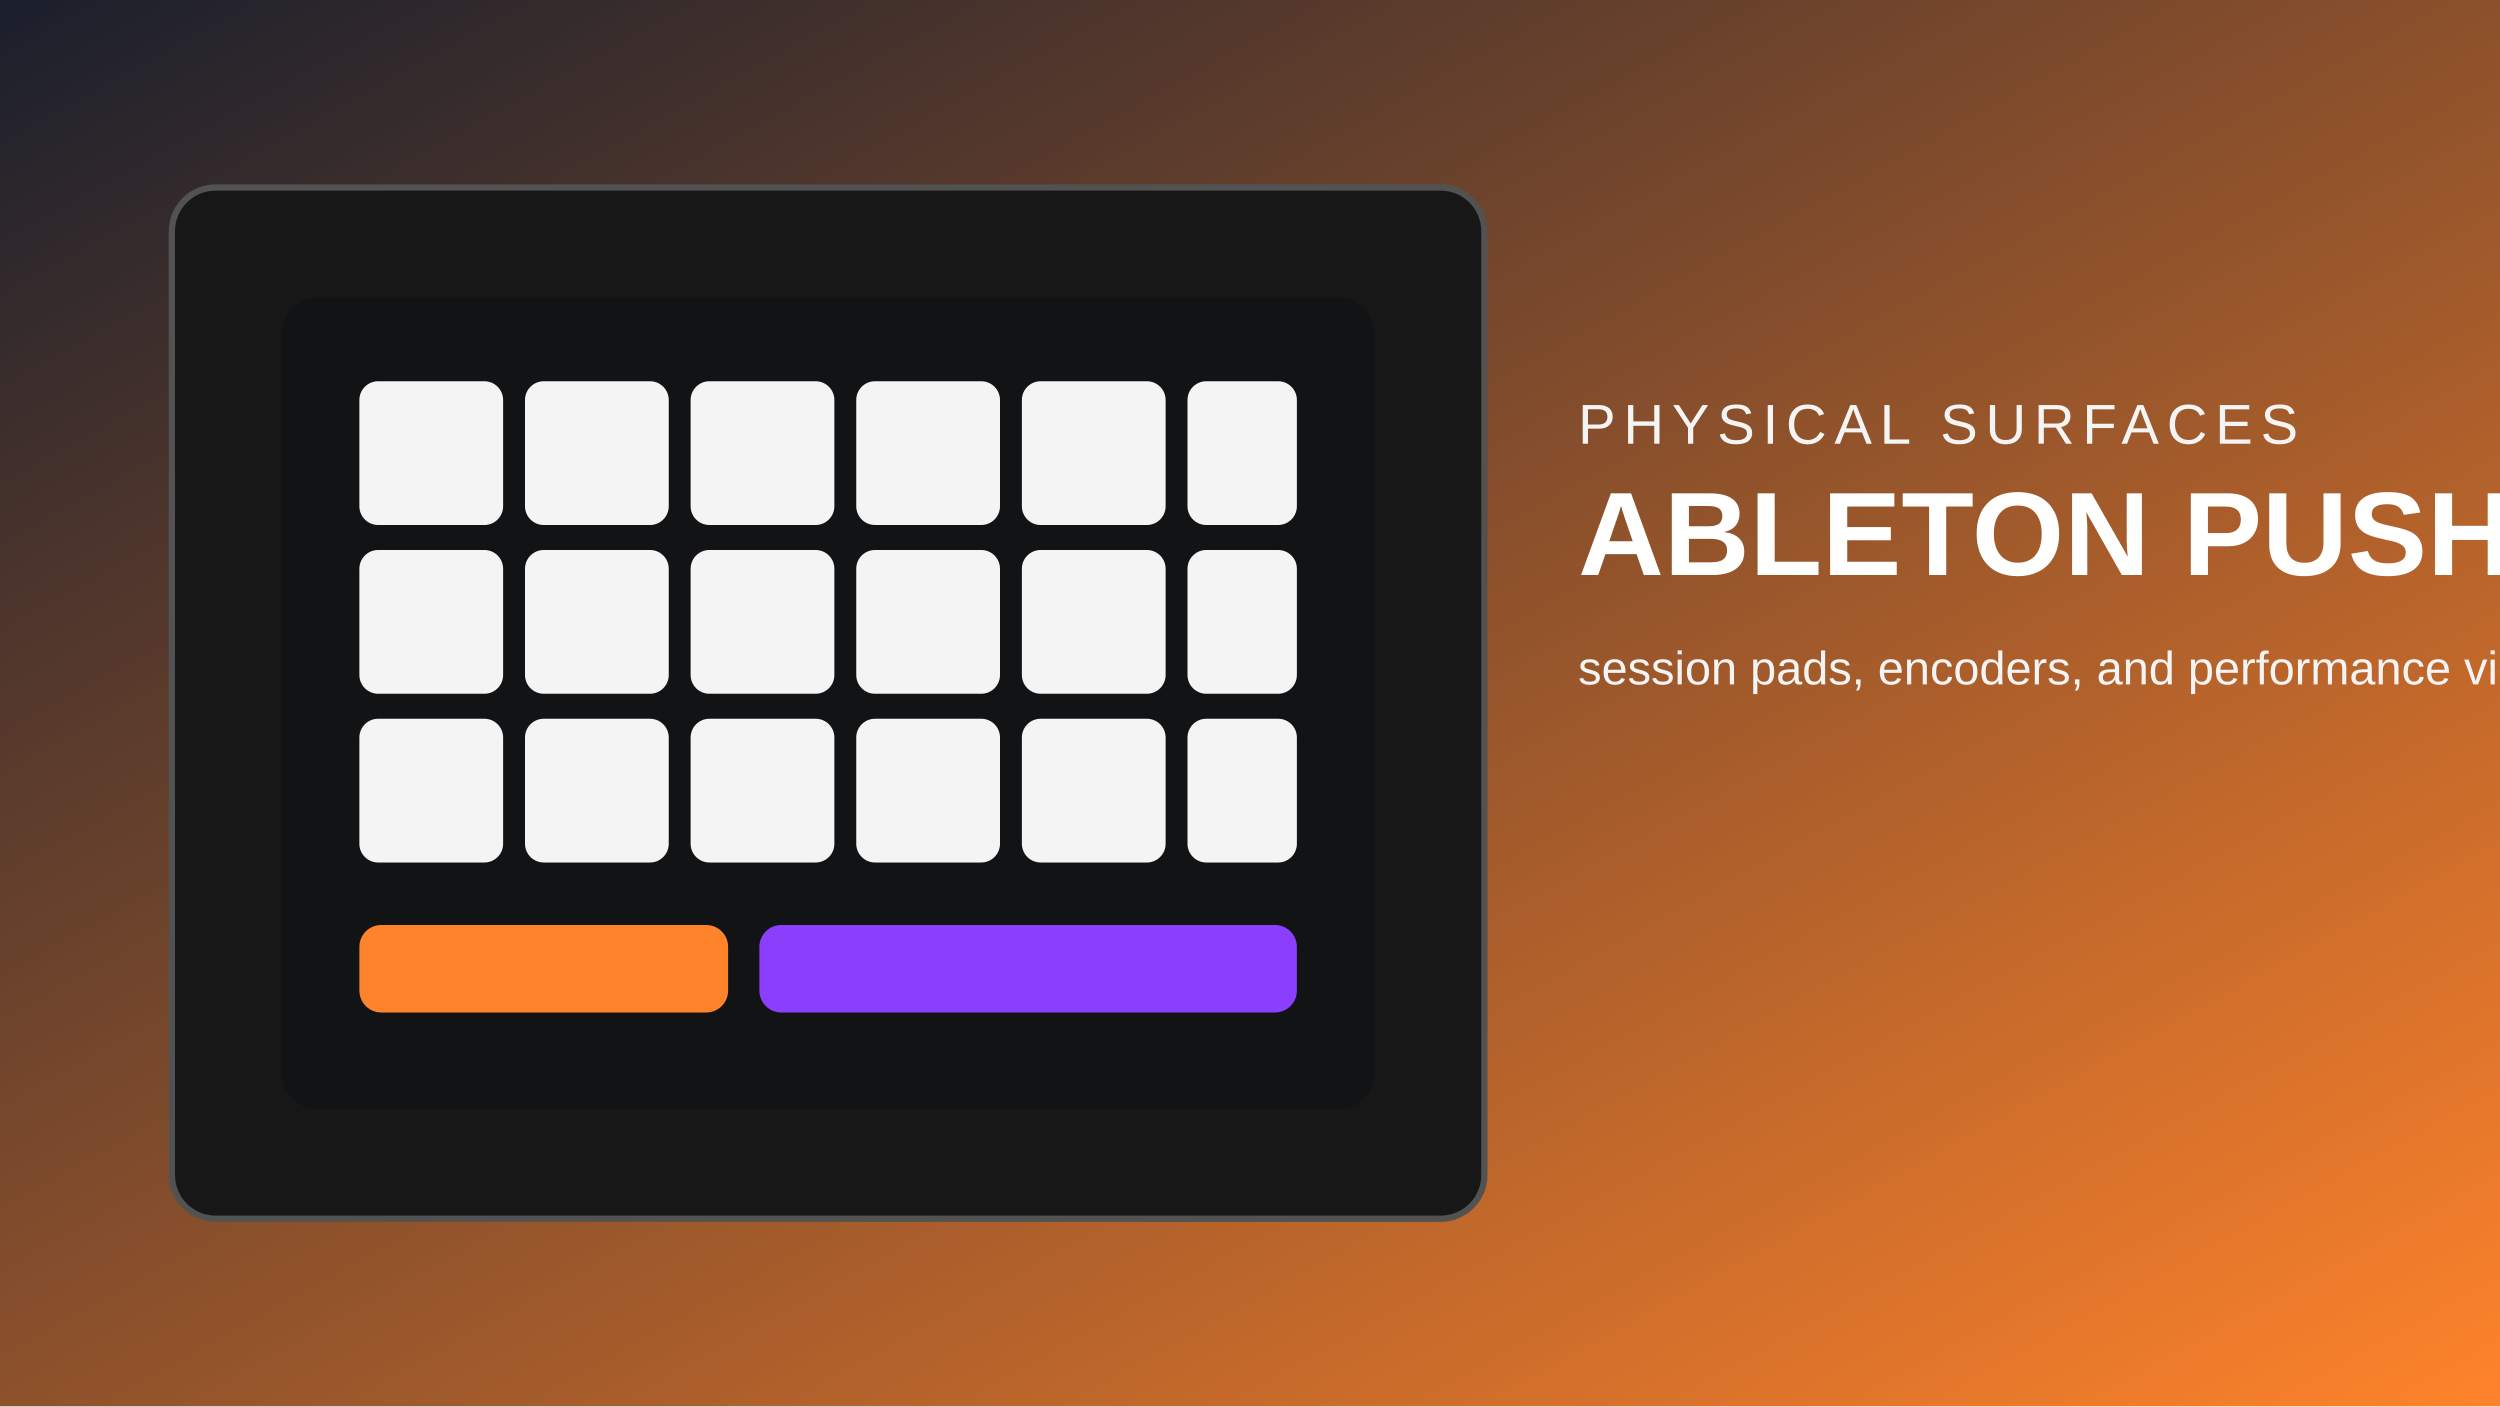
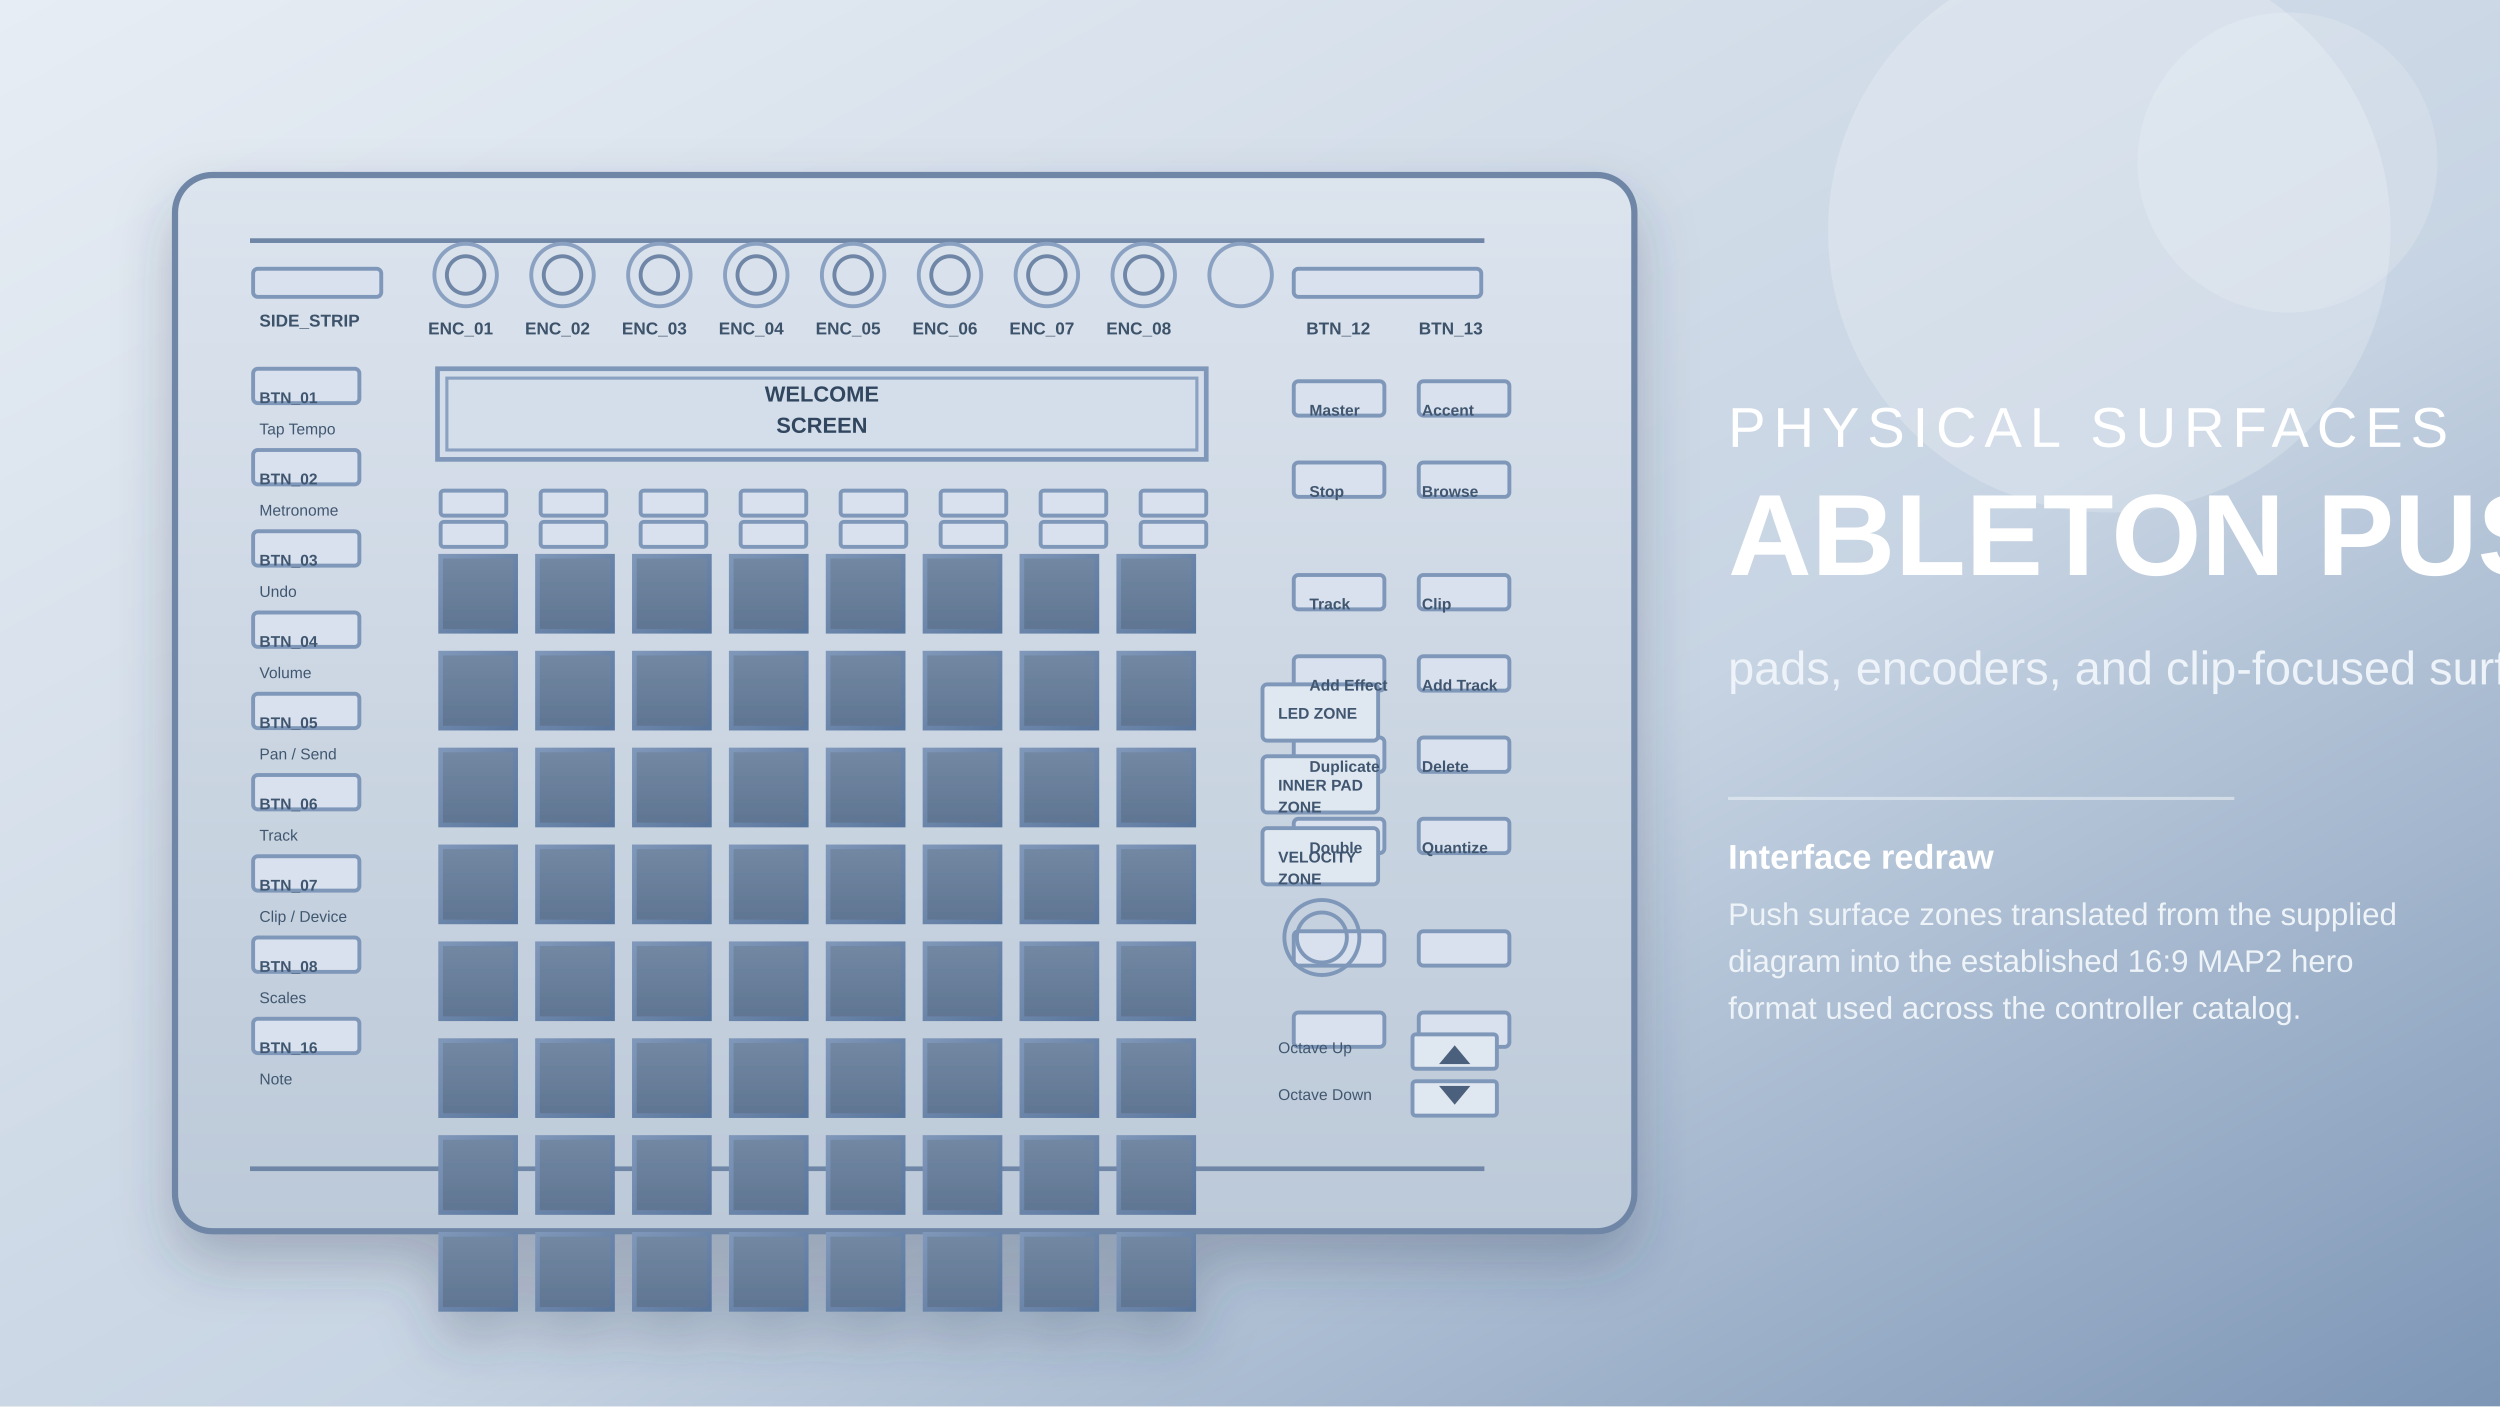
<svg xmlns="http://www.w3.org/2000/svg" viewBox="0 0 1600 900" role="img" aria-labelledby="title desc">
  <defs>
    <linearGradient id="bg" x1="0%" x2="100%" y1="0%" y2="100%">
-       <stop offset="0%" stop-color="#1a1f2c" />
-       <stop offset="100%" stop-color="#ff832b" />
-     </linearGradient>
+       <stop offset="0%" stop-color="#e7edf4" />
+       <stop offset="58%" stop-color="#c7d4e3" />
+       <stop offset="100%" stop-color="#7d96b6" />
+     </linearGradient>
+     <linearGradient id="panel" x1="0%" x2="0%" y1="0%" y2="100%">
+       <stop offset="0%" stop-color="#dce4ee" />
+       <stop offset="100%" stop-color="#bcc9d8" />
+     </linearGradient>
+     <linearGradient id="frame" x1="0%" x2="100%" y1="0%" y2="100%">
+       <stop offset="0%" stop-color="#7f97b9" />
+       <stop offset="100%" stop-color="#58749b" />
+     </linearGradient>
+     <linearGradient id="pad" x1="0%" x2="0%" y1="0%" y2="100%">
+       <stop offset="0%" stop-color="#7288a3" />
+       <stop offset="100%" stop-color="#5f7591" />
+     </linearGradient>
+     <filter id="shadow" x="-20%" y="-20%" width="140%" height="150%">
+       <feDropShadow dx="0" dy="18" stdDeviation="18" flood-color="#2d3f55" flood-opacity="0.28" />
+     </filter>
  </defs>
  <rect width="1600" height="900" fill="url(#bg)" />
-   <rect x="110" y="120" width="840" height="660" rx="28" fill="#171717" stroke="#525252" stroke-width="4" />
-   <g transform="translate(180 190)">
-     <rect width="700" height="520" rx="24" fill="#111315" />
-     <g fill="#f4f4f4">
-       <rect x="50" y="54" width="92" height="92" rx="12" />
-       <rect x="156" y="54" width="92" height="92" rx="12" />
-       <rect x="262" y="54" width="92" height="92" rx="12" />
-       <rect x="368" y="54" width="92" height="92" rx="12" />
-       <rect x="474" y="54" width="92" height="92" rx="12" />
-       <rect x="580" y="54" width="70" height="92" rx="12" />
-       <rect x="50" y="162" width="92" height="92" rx="12" />
-       <rect x="156" y="162" width="92" height="92" rx="12" />
-       <rect x="262" y="162" width="92" height="92" rx="12" />
-       <rect x="368" y="162" width="92" height="92" rx="12" />
-       <rect x="474" y="162" width="92" height="92" rx="12" />
-       <rect x="580" y="162" width="70" height="92" rx="12" />
-       <rect x="50" y="270" width="92" height="92" rx="12" />
-       <rect x="156" y="270" width="92" height="92" rx="12" />
-       <rect x="262" y="270" width="92" height="92" rx="12" />
-       <rect x="368" y="270" width="92" height="92" rx="12" />
-       <rect x="474" y="270" width="92" height="92" rx="12" />
-       <rect x="580" y="270" width="70" height="92" rx="12" />
-     </g>
-     <rect x="50" y="402" width="236" height="56" rx="14" fill="#ff832b" />
-     <rect x="306" y="402" width="344" height="56" rx="14" fill="#8a3ffc" />
+   <circle cx="1350" cy="148" r="180" fill="#ffffff" fill-opacity="0.2" />
+   <circle cx="1464" cy="104" r="96" fill="#ffffff" fill-opacity="0.16" />
+   <g filter="url(#shadow)">
+     <rect x="112" y="112" width="934" height="676" rx="24" fill="url(#panel)" stroke="#6f86a6" stroke-width="4" />
+     <path d="M160 154h790" stroke="#6f86a6" stroke-width="3" />
+     <path d="M160 748h790" stroke="#6f86a6" stroke-width="3" />
+     <g fill="#d8e1ed" stroke="#7f97b9" stroke-width="2.5">
+       <rect x="162" y="172" width="82" height="18" rx="3" />
+       <rect x="162" y="236" width="68" height="22" rx="3" />
+       <rect x="162" y="288" width="68" height="22" rx="3" />
+       <rect x="162" y="340" width="68" height="22" rx="3" />
+       <rect x="162" y="392" width="68" height="22" rx="3" />
+       <rect x="162" y="444" width="68" height="22" rx="3" />
+       <rect x="162" y="496" width="68" height="22" rx="3" />
+       <rect x="162" y="548" width="68" height="22" rx="3" />
+       <rect x="162" y="600" width="68" height="22" rx="3" />
+       <rect x="162" y="652" width="68" height="22" rx="3" />
+       <rect x="828" y="172" width="120" height="18" rx="3" />
+       <rect x="828" y="244" width="58" height="22" rx="3" />
+       <rect x="908" y="244" width="58" height="22" rx="3" />
+       <rect x="828" y="296" width="58" height="22" rx="3" />
+       <rect x="908" y="296" width="58" height="22" rx="3" />
+       <rect x="828" y="368" width="58" height="22" rx="3" />
+       <rect x="908" y="368" width="58" height="22" rx="3" />
+       <rect x="828" y="420" width="58" height="22" rx="3" />
+       <rect x="908" y="420" width="58" height="22" rx="3" />
+       <rect x="828" y="472" width="58" height="22" rx="3" />
+       <rect x="908" y="472" width="58" height="22" rx="3" />
+       <rect x="828" y="524" width="58" height="22" rx="3" />
+       <rect x="908" y="524" width="58" height="22" rx="3" />
+       <rect x="828" y="596" width="58" height="22" rx="3" />
+       <rect x="908" y="596" width="58" height="22" rx="3" />
+       <rect x="828" y="648" width="58" height="22" rx="3" />
+       <rect x="908" y="648" width="58" height="22" rx="3" />
+     </g>
+     <g fill="none" stroke="#8aa1c1" stroke-width="2.5">
+       <circle cx="298" cy="176" r="20" />
+       <circle cx="360" cy="176" r="20" />
+       <circle cx="422" cy="176" r="20" />
+       <circle cx="484" cy="176" r="20" />
+       <circle cx="546" cy="176" r="20" />
+       <circle cx="608" cy="176" r="20" />
+       <circle cx="670" cy="176" r="20" />
+       <circle cx="732" cy="176" r="20" />
+       <circle cx="794" cy="176" r="20" />
+     </g>
+     <g fill="none" stroke="#6f86a6" stroke-width="2.5">
+       <circle cx="298" cy="176" r="12" />
+       <circle cx="360" cy="176" r="12" />
+       <circle cx="422" cy="176" r="12" />
+       <circle cx="484" cy="176" r="12" />
+       <circle cx="546" cy="176" r="12" />
+       <circle cx="608" cy="176" r="12" />
+       <circle cx="670" cy="176" r="12" />
+       <circle cx="732" cy="176" r="12" />
+     </g>
+     <text x="166" y="209" fill="#3d526a" font-family="IBM Plex Sans, Arial, sans-serif" font-size="11" font-weight="700">SIDE_STRIP</text>
+     <text x="274" y="214" fill="#3d526a" font-family="IBM Plex Sans, Arial, sans-serif" font-size="11" font-weight="700">ENC_01</text>
+     <text x="336" y="214" fill="#3d526a" font-family="IBM Plex Sans, Arial, sans-serif" font-size="11" font-weight="700">ENC_02</text>
+     <text x="398" y="214" fill="#3d526a" font-family="IBM Plex Sans, Arial, sans-serif" font-size="11" font-weight="700">ENC_03</text>
+     <text x="460" y="214" fill="#3d526a" font-family="IBM Plex Sans, Arial, sans-serif" font-size="11" font-weight="700">ENC_04</text>
+     <text x="522" y="214" fill="#3d526a" font-family="IBM Plex Sans, Arial, sans-serif" font-size="11" font-weight="700">ENC_05</text>
+     <text x="584" y="214" fill="#3d526a" font-family="IBM Plex Sans, Arial, sans-serif" font-size="11" font-weight="700">ENC_06</text>
+     <text x="646" y="214" fill="#3d526a" font-family="IBM Plex Sans, Arial, sans-serif" font-size="11" font-weight="700">ENC_07</text>
+     <text x="708" y="214" fill="#3d526a" font-family="IBM Plex Sans, Arial, sans-serif" font-size="11" font-weight="700">ENC_08</text>
+     <text x="836" y="214" fill="#3d526a" font-family="IBM Plex Sans, Arial, sans-serif" font-size="11" font-weight="700">BTN_12</text>
+     <text x="908" y="214" fill="#3d526a" font-family="IBM Plex Sans, Arial, sans-serif" font-size="11" font-weight="700">BTN_13</text>
+     <rect x="280" y="236" width="492" height="58" fill="#d4deea" stroke="#7f97b9" stroke-width="3" />
+     <rect x="286" y="242" width="480" height="46" fill="none" stroke="#8aa1c1" stroke-width="2" />
+     <text x="526" y="257" fill="#31475f" font-family="IBM Plex Sans, Arial, sans-serif" font-size="14" font-weight="700" text-anchor="middle">WELCOME</text>
+     <text x="526" y="277" fill="#31475f" font-family="IBM Plex Sans, Arial, sans-serif" font-size="14" font-weight="700" text-anchor="middle">SCREEN</text>
+     <g fill="#d8e1ed" stroke="#7f97b9" stroke-width="2.5">
+       <rect x="282" y="314" width="42" height="16" rx="2" />
+       <rect x="346" y="314" width="42" height="16" rx="2" />
+       <rect x="410" y="314" width="42" height="16" rx="2" />
+       <rect x="474" y="314" width="42" height="16" rx="2" />
+       <rect x="538" y="314" width="42" height="16" rx="2" />
+       <rect x="602" y="314" width="42" height="16" rx="2" />
+       <rect x="666" y="314" width="42" height="16" rx="2" />
+       <rect x="730" y="314" width="42" height="16" rx="2" />
+       <rect x="282" y="334" width="42" height="16" rx="2" />
+       <rect x="346" y="334" width="42" height="16" rx="2" />
+       <rect x="410" y="334" width="42" height="16" rx="2" />
+       <rect x="474" y="334" width="42" height="16" rx="2" />
+       <rect x="538" y="334" width="42" height="16" rx="2" />
+       <rect x="602" y="334" width="42" height="16" rx="2" />
+       <rect x="666" y="334" width="42" height="16" rx="2" />
+       <rect x="730" y="334" width="42" height="16" rx="2" />
+     </g>
+     <g transform="translate(282 356)" fill="url(#pad)" stroke="url(#frame)" stroke-width="3">
+       <rect x="0" y="0" width="48" height="48" />
+       <rect x="62" y="0" width="48" height="48" />
+       <rect x="124" y="0" width="48" height="48" />
+       <rect x="186" y="0" width="48" height="48" />
+       <rect x="248" y="0" width="48" height="48" />
+       <rect x="310" y="0" width="48" height="48" />
+       <rect x="372" y="0" width="48" height="48" />
+       <rect x="434" y="0" width="48" height="48" />
+       <rect x="0" y="62" width="48" height="48" />
+       <rect x="62" y="62" width="48" height="48" />
+       <rect x="124" y="62" width="48" height="48" />
+       <rect x="186" y="62" width="48" height="48" />
+       <rect x="248" y="62" width="48" height="48" />
+       <rect x="310" y="62" width="48" height="48" />
+       <rect x="372" y="62" width="48" height="48" />
+       <rect x="434" y="62" width="48" height="48" />
+       <rect x="0" y="124" width="48" height="48" />
+       <rect x="62" y="124" width="48" height="48" />
+       <rect x="124" y="124" width="48" height="48" />
+       <rect x="186" y="124" width="48" height="48" />
+       <rect x="248" y="124" width="48" height="48" />
+       <rect x="310" y="124" width="48" height="48" />
+       <rect x="372" y="124" width="48" height="48" />
+       <rect x="434" y="124" width="48" height="48" />
+       <rect x="0" y="186" width="48" height="48" />
+       <rect x="62" y="186" width="48" height="48" />
+       <rect x="124" y="186" width="48" height="48" />
+       <rect x="186" y="186" width="48" height="48" />
+       <rect x="248" y="186" width="48" height="48" />
+       <rect x="310" y="186" width="48" height="48" />
+       <rect x="372" y="186" width="48" height="48" />
+       <rect x="434" y="186" width="48" height="48" />
+       <rect x="0" y="248" width="48" height="48" />
+       <rect x="62" y="248" width="48" height="48" />
+       <rect x="124" y="248" width="48" height="48" />
+       <rect x="186" y="248" width="48" height="48" />
+       <rect x="248" y="248" width="48" height="48" />
+       <rect x="310" y="248" width="48" height="48" />
+       <rect x="372" y="248" width="48" height="48" />
+       <rect x="434" y="248" width="48" height="48" />
+       <rect x="0" y="310" width="48" height="48" />
+       <rect x="62" y="310" width="48" height="48" />
+       <rect x="124" y="310" width="48" height="48" />
+       <rect x="186" y="310" width="48" height="48" />
+       <rect x="248" y="310" width="48" height="48" />
+       <rect x="310" y="310" width="48" height="48" />
+       <rect x="372" y="310" width="48" height="48" />
+       <rect x="434" y="310" width="48" height="48" />
+       <rect x="0" y="372" width="48" height="48" />
+       <rect x="62" y="372" width="48" height="48" />
+       <rect x="124" y="372" width="48" height="48" />
+       <rect x="186" y="372" width="48" height="48" />
+       <rect x="248" y="372" width="48" height="48" />
+       <rect x="310" y="372" width="48" height="48" />
+       <rect x="372" y="372" width="48" height="48" />
+       <rect x="434" y="372" width="48" height="48" />
+       <rect x="0" y="434" width="48" height="48" />
+       <rect x="62" y="434" width="48" height="48" />
+       <rect x="124" y="434" width="48" height="48" />
+       <rect x="186" y="434" width="48" height="48" />
+       <rect x="248" y="434" width="48" height="48" />
+       <rect x="310" y="434" width="48" height="48" />
+       <rect x="372" y="434" width="48" height="48" />
+       <rect x="434" y="434" width="48" height="48" />
+     </g>
+     <g fill="#dfe7f0" stroke="#7f97b9" stroke-width="2.5">
+       <rect x="808" y="438" width="74" height="36" rx="3" />
+       <rect x="808" y="484" width="74" height="36" rx="3" />
+       <rect x="808" y="530" width="74" height="36" rx="3" />
+       <circle cx="846" cy="600" r="24" fill="none" />
+       <circle cx="846" cy="600" r="16" fill="none" />
+       <rect x="904" y="662" width="54" height="22" rx="2" />
+       <rect x="904" y="692" width="54" height="22" rx="2" />
+       <path d="M931 669l10 12h-20z" fill="#4c617b" stroke="none" />
+       <path d="M931 707l-10-12h20z" fill="#4c617b" stroke="none" />
+     </g>
+     <text x="166" y="258" fill="#415770" font-family="IBM Plex Sans, Arial, sans-serif" font-size="10" font-weight="700">BTN_01</text>
+     <text x="166" y="278" fill="#415770" font-family="IBM Plex Sans, Arial, sans-serif" font-size="10">Tap Tempo</text>
+     <text x="166" y="310" fill="#415770" font-family="IBM Plex Sans, Arial, sans-serif" font-size="10" font-weight="700">BTN_02</text>
+     <text x="166" y="330" fill="#415770" font-family="IBM Plex Sans, Arial, sans-serif" font-size="10">Metronome</text>
+     <text x="166" y="362" fill="#415770" font-family="IBM Plex Sans, Arial, sans-serif" font-size="10" font-weight="700">BTN_03</text>
+     <text x="166" y="382" fill="#415770" font-family="IBM Plex Sans, Arial, sans-serif" font-size="10">Undo</text>
+     <text x="166" y="414" fill="#415770" font-family="IBM Plex Sans, Arial, sans-serif" font-size="10" font-weight="700">BTN_04</text>
+     <text x="166" y="434" fill="#415770" font-family="IBM Plex Sans, Arial, sans-serif" font-size="10">Volume</text>
+     <text x="166" y="466" fill="#415770" font-family="IBM Plex Sans, Arial, sans-serif" font-size="10" font-weight="700">BTN_05</text>
+     <text x="166" y="486" fill="#415770" font-family="IBM Plex Sans, Arial, sans-serif" font-size="10">Pan / Send</text>
+     <text x="166" y="518" fill="#415770" font-family="IBM Plex Sans, Arial, sans-serif" font-size="10" font-weight="700">BTN_06</text>
+     <text x="166" y="538" fill="#415770" font-family="IBM Plex Sans, Arial, sans-serif" font-size="10">Track</text>
+     <text x="166" y="570" fill="#415770" font-family="IBM Plex Sans, Arial, sans-serif" font-size="10" font-weight="700">BTN_07</text>
+     <text x="166" y="590" fill="#415770" font-family="IBM Plex Sans, Arial, sans-serif" font-size="10">Clip / Device</text>
+     <text x="166" y="622" fill="#415770" font-family="IBM Plex Sans, Arial, sans-serif" font-size="10" font-weight="700">BTN_08</text>
+     <text x="166" y="642" fill="#415770" font-family="IBM Plex Sans, Arial, sans-serif" font-size="10">Scales</text>
+     <text x="166" y="674" fill="#415770" font-family="IBM Plex Sans, Arial, sans-serif" font-size="10" font-weight="700">BTN_16</text>
+     <text x="166" y="694" fill="#415770" font-family="IBM Plex Sans, Arial, sans-serif" font-size="10">Note</text>
+     <text x="838" y="266" fill="#415770" font-family="IBM Plex Sans, Arial, sans-serif" font-size="10" font-weight="700">Master</text>
+     <text x="910" y="266" fill="#415770" font-family="IBM Plex Sans, Arial, sans-serif" font-size="10" font-weight="700">Accent</text>
+     <text x="838" y="318" fill="#415770" font-family="IBM Plex Sans, Arial, sans-serif" font-size="10" font-weight="700">Stop</text>
+     <text x="910" y="318" fill="#415770" font-family="IBM Plex Sans, Arial, sans-serif" font-size="10" font-weight="700">Browse</text>
+     <text x="838" y="390" fill="#415770" font-family="IBM Plex Sans, Arial, sans-serif" font-size="10" font-weight="700">Track</text>
+     <text x="910" y="390" fill="#415770" font-family="IBM Plex Sans, Arial, sans-serif" font-size="10" font-weight="700">Clip</text>
+     <text x="838" y="442" fill="#415770" font-family="IBM Plex Sans, Arial, sans-serif" font-size="10" font-weight="700">Add Effect</text>
+     <text x="910" y="442" fill="#415770" font-family="IBM Plex Sans, Arial, sans-serif" font-size="10" font-weight="700">Add Track</text>
+     <text x="838" y="494" fill="#415770" font-family="IBM Plex Sans, Arial, sans-serif" font-size="10" font-weight="700">Duplicate</text>
+     <text x="910" y="494" fill="#415770" font-family="IBM Plex Sans, Arial, sans-serif" font-size="10" font-weight="700">Delete</text>
+     <text x="838" y="546" fill="#415770" font-family="IBM Plex Sans, Arial, sans-serif" font-size="10" font-weight="700">Double</text>
+     <text x="910" y="546" fill="#415770" font-family="IBM Plex Sans, Arial, sans-serif" font-size="10" font-weight="700">Quantize</text>
+     <text x="818" y="460" fill="#415770" font-family="IBM Plex Sans, Arial, sans-serif" font-size="10" font-weight="700">LED ZONE</text>
+     <text x="818" y="506" fill="#415770" font-family="IBM Plex Sans, Arial, sans-serif" font-size="10" font-weight="700">INNER PAD</text>
+     <text x="818" y="520" fill="#415770" font-family="IBM Plex Sans, Arial, sans-serif" font-size="10" font-weight="700">ZONE</text>
+     <text x="818" y="552" fill="#415770" font-family="IBM Plex Sans, Arial, sans-serif" font-size="10" font-weight="700">VELOCITY</text>
+     <text x="818" y="566" fill="#415770" font-family="IBM Plex Sans, Arial, sans-serif" font-size="10" font-weight="700">ZONE</text>
+     <text x="818" y="674" fill="#415770" font-family="IBM Plex Sans, Arial, sans-serif" font-size="10">Octave Up</text>
+     <text x="818" y="704" fill="#415770" font-family="IBM Plex Sans, Arial, sans-serif" font-size="10">Octave Down</text>
  </g>
-   <text x="1010" y="284" fill="#f4f4f4" font-family="IBM Plex Sans, Arial, sans-serif" font-size="36" letter-spacing="5">PHYSICAL SURFACES</text>
-   <text x="1010" y="368" fill="#ffffff" font-family="IBM Plex Sans, Arial, sans-serif" font-size="76" font-weight="700">ABLETON PUSH</text>
-   <text x="1010" y="438" fill="#f4f4f4" font-family="IBM Plex Sans, Arial, sans-serif" font-size="30">session pads, encoders, and performance views</text>
+   <g>
+     <text x="1106" y="286" fill="#ffffff" font-family="IBM Plex Sans, Arial, sans-serif" font-size="36" letter-spacing="5">PHYSICAL SURFACES</text>
+     <text x="1106" y="368" fill="#ffffff" font-family="IBM Plex Sans, Arial, sans-serif" font-size="74" font-weight="700">ABLETON PUSH</text>
+     <text x="1106" y="438" fill="#edf3f8" font-family="IBM Plex Sans, Arial, sans-serif" font-size="30">pads, encoders, and clip-focused surface navigation</text>
+     <rect x="1106" y="510" width="324" height="2" fill="#eef3f8" fill-opacity="0.55" />
+     <text x="1106" y="556" fill="#ffffff" font-family="IBM Plex Sans, Arial, sans-serif" font-size="22" font-weight="700">Interface redraw</text>
+     <text x="1106" y="592" fill="#eef3f8" font-family="IBM Plex Sans, Arial, sans-serif" font-size="20">Push surface zones translated from the supplied</text>
+     <text x="1106" y="622" fill="#eef3f8" font-family="IBM Plex Sans, Arial, sans-serif" font-size="20">diagram into the established 16:9 MAP2 hero</text>
+     <text x="1106" y="652" fill="#eef3f8" font-family="IBM Plex Sans, Arial, sans-serif" font-size="20">format used across the controller catalog.</text>
+   </g>
</svg>
